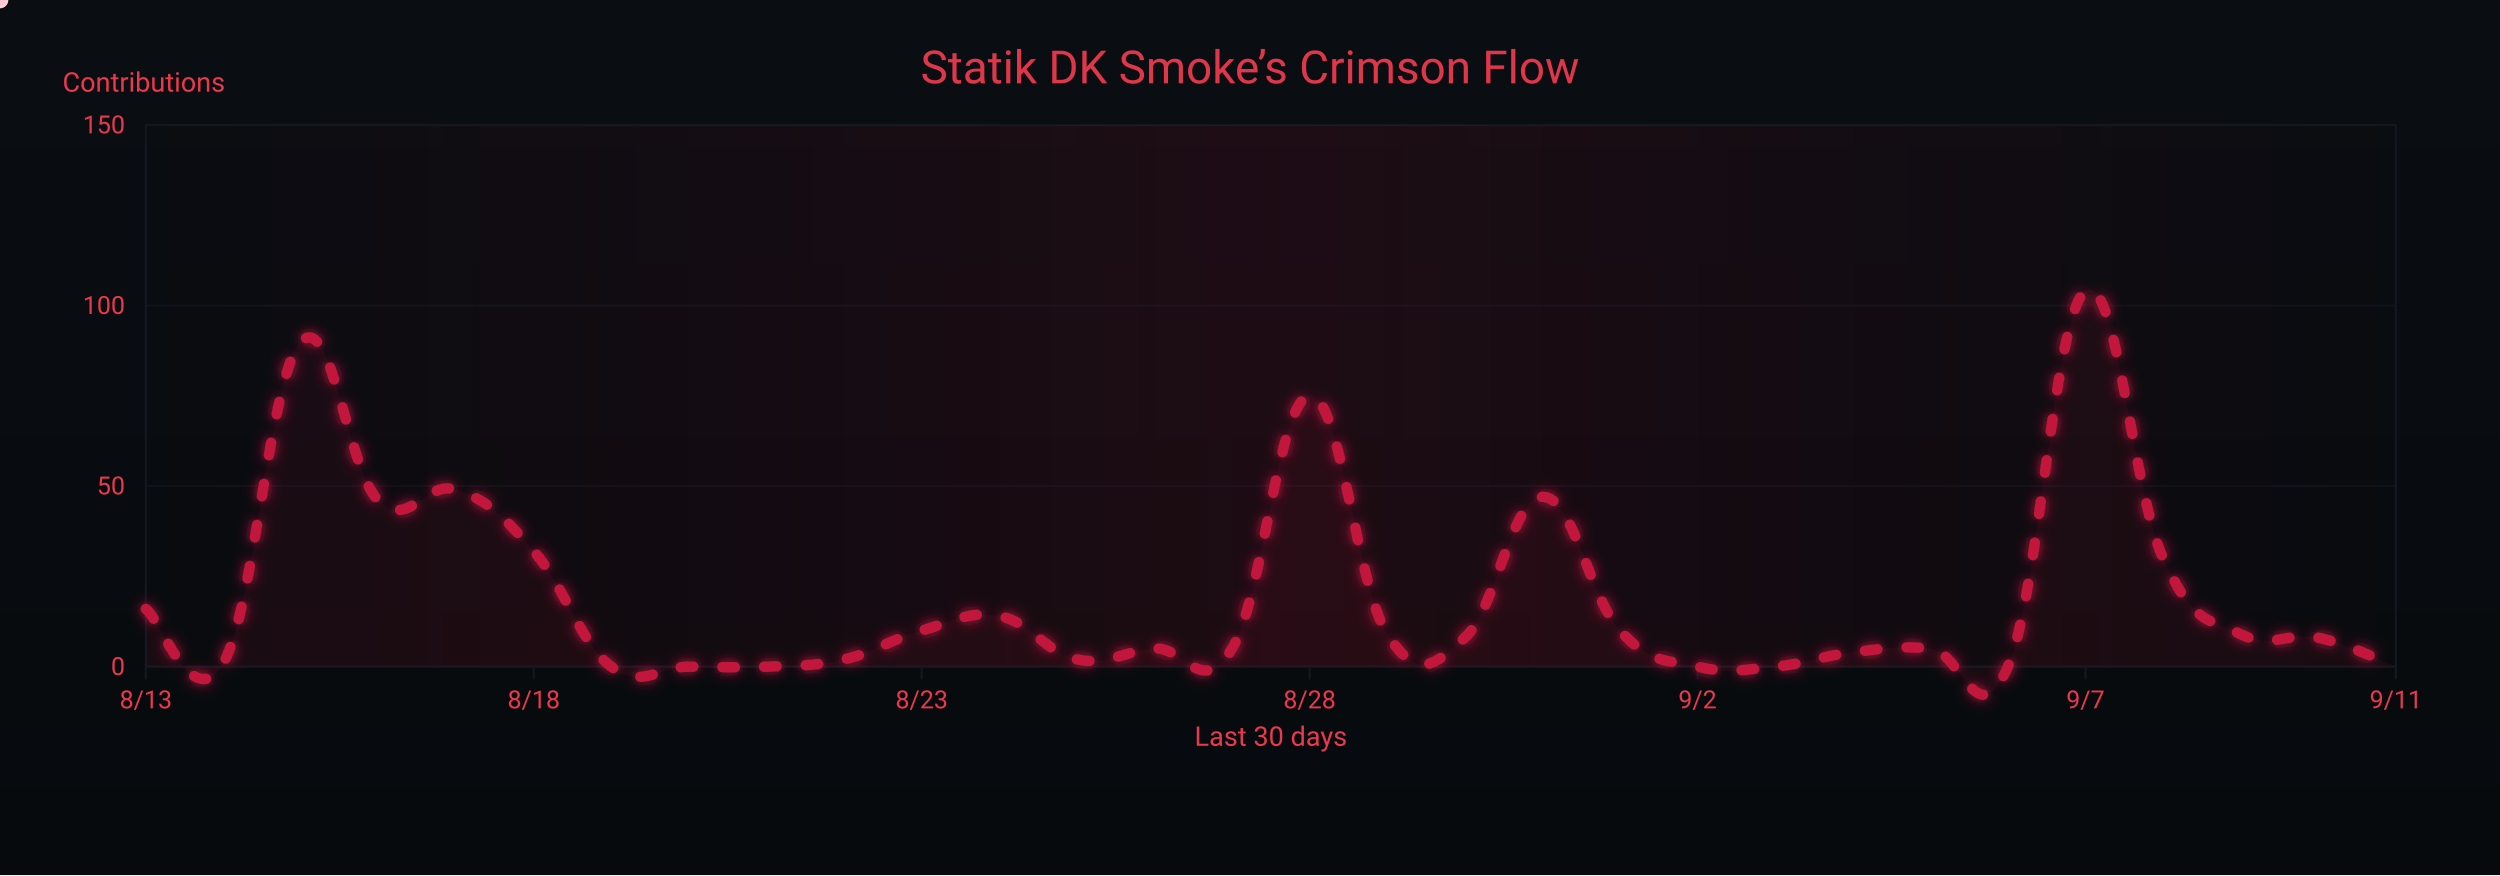
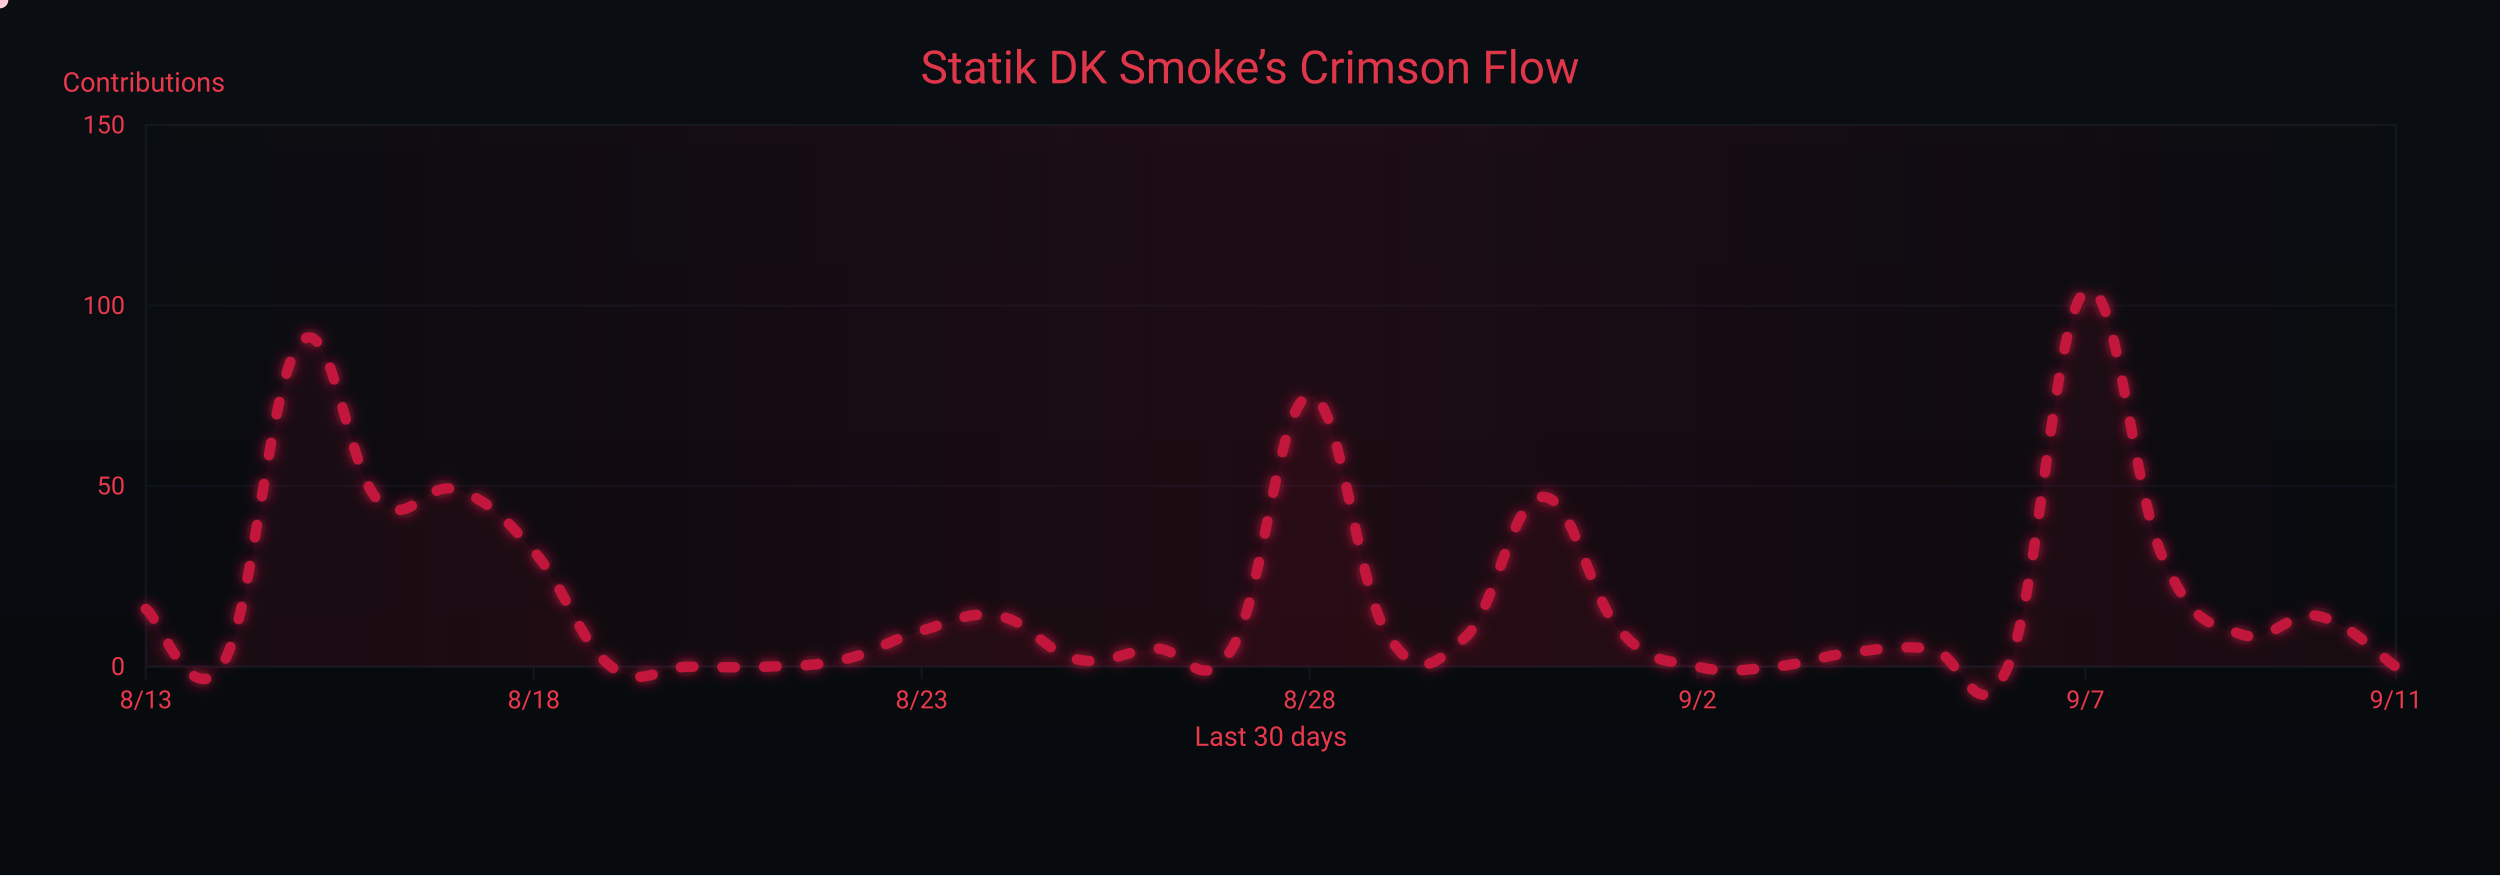
<svg xmlns="http://www.w3.org/2000/svg" width="1200" height="420" viewBox="0 0 1200 420" role="img" aria-label="Crimson Flow Graph">
  <defs>
    <linearGradient id="bgGrad" x1="0" y1="0" x2="0" y2="1">
      <stop offset="0%" stop-color="#0a0d12" />
      <stop offset="100%" stop-color="#070a0d" />
    </linearGradient>
    <filter id="glow">
      <feGaussianBlur stdDeviation="3" result="b1" />
      <feMerge>
        <feMergeNode in="b1" />
        <feMergeNode in="SourceGraphic" />
      </feMerge>
    </filter>
    <linearGradient id="sheen" x1="0" y1="0" x2="1" y2="0">
      <stop offset="0%" stop-color="#9b0e2a" stop-opacity="0" />
      <stop offset="50%" stop-color="#9b0e2a" stop-opacity=".14" />
      <stop offset="100%" stop-color="#9b0e2a" stop-opacity="0" />
      <animateTransform attributeName="gradientTransform" type="translate" from="-1 0" to="1 0" dur="9s" repeatCount="indefinite" />
    </linearGradient>
  </defs>
  <rect width="1200" height="420" fill="url(#bgGrad)" />
  <rect x="70" y="60" width="1080" height="260" fill="none" stroke="#121821" stroke-width="1" />
  <g font-family="ui-sans-serif,system-ui,-apple-system,Segoe UI,Roboto,Ubuntu,Arial" font-size="12">
    <path d="M70,320.0 H1150" stroke="#121821" stroke-width="1" opacity="0.6" />
    <text x="60" y="324.0" text-anchor="end" fill="#ea384c">0</text>
    <path d="M70,233.3 H1150" stroke="#121821" stroke-width="1" opacity="0.6" />
    <text x="60" y="237.3" text-anchor="end" fill="#ea384c">50</text>
    <path d="M70,146.7 H1150" stroke="#121821" stroke-width="1" opacity="0.6" />
    <text x="60" y="150.7" text-anchor="end" fill="#ea384c">100</text>
    <path d="M70,60.0 H1150" stroke="#121821" stroke-width="1" opacity="0.6" />
    <text x="60" y="64.0" text-anchor="end" fill="#ea384c">150</text>
    <text x="30" y="44" fill="#ea384c" font-size="13">Contributions</text>
  </g>
  <g font-family="ui-sans-serif,system-ui,-apple-system,Segoe UI,Roboto,Ubuntu,Arial" font-size="12">
    <path d="M70.0,320 V326" stroke="#121821" stroke-width="1" />
    <text x="70.0" y="340" text-anchor="middle" fill="#ea384c">8/13</text>
    <path d="M256.2,320 V326" stroke="#121821" stroke-width="1" />
    <text x="256.2" y="340" text-anchor="middle" fill="#ea384c">8/18</text>
    <path d="M442.4,320 V326" stroke="#121821" stroke-width="1" />
    <text x="442.4" y="340" text-anchor="middle" fill="#ea384c">8/23</text>
    <path d="M628.6,320 V326" stroke="#121821" stroke-width="1" />
    <text x="628.6" y="340" text-anchor="middle" fill="#ea384c">8/28</text>
    <path d="M814.8,320 V326" stroke="#121821" stroke-width="1" />
    <text x="814.8" y="340" text-anchor="middle" fill="#ea384c">9/2</text>
    <path d="M1001.0,320 V326" stroke="#121821" stroke-width="1" />
    <text x="1001.0" y="340" text-anchor="middle" fill="#ea384c">9/7</text>
    <path d="M1150.0,320 V326" stroke="#121821" stroke-width="1" />
    <text x="1150.0" y="340" text-anchor="middle" fill="#ea384c">9/11</text>
    <text x="610" y="358" text-anchor="middle" fill="#ea384c" font-size="13">Last 30 days</text>
  </g>
  <rect x="70" y="60" width="1080" height="260" fill="url(#sheen)" />
  <text x="600" y="40" text-anchor="middle" font-family="ui-sans-serif,system-ui,-apple-system,Segoe UI,Roboto,Ubuntu,Arial" font-size="22" fill="#ea384c" opacity=".95">Statik DK Smoke’s Crimson Flow</text>
-   <path d="M70.0,292.3 C77.4,297.5 92.3,343.9 107.2,318.3 C122.1,292.6 129.6,179.6 144.5,164.0 C159.4,148.4 166.8,226.1 181.7,240.3 C196.6,254.5 204.1,230.2 219.0,235.1 C233.9,239.9 241.3,247.5 256.2,264.5 C271.1,281.5 278.6,308.9 293.4,320.0 C308.3,331.1 315.8,320.0 330.7,320.0 C345.6,320.0 353.0,320.7 367.9,320.0 C382.8,319.3 390.3,320.0 405.2,316.5 C420.1,313.1 427.5,306.8 442.4,302.7 C457.3,298.5 464.8,293.0 479.7,295.7 C494.6,298.5 502.0,313.4 516.9,316.5 C531.8,319.7 539.2,312.4 554.1,311.3 C569.0,310.3 576.5,335.6 591.4,311.3 C606.3,287.1 613.7,191.4 628.6,190.0 C643.5,188.6 651.0,281.2 665.9,304.4 C680.8,327.6 688.2,319.3 703.1,306.1 C718.0,293.0 725.4,239.2 740.3,238.5 C755.2,237.8 762.7,286.4 777.6,302.7 C792.5,319.0 799.9,316.5 814.8,320.0 C829.7,323.5 837.2,321.4 852.1,320.0 C867.0,318.6 874.4,314.8 889.3,313.1 C904.2,311.3 911.7,309.9 926.6,311.3 C941.4,312.7 948.9,354.3 963.8,320.0 C978.7,285.7 986.1,150.1 1001.0,139.7 C1015.9,129.3 1023.4,235.1 1038.3,268.0 C1053.2,300.9 1060.6,296.8 1075.5,304.4 C1090.4,312.0 1097.9,303.0 1112.8,306.1 C1127.7,309.3 1142.6,317.2 1150.0,320.0 L 1150,320 L 70,320 Z" fill="#7a0f26" opacity=".13">
+   <path d="M70.0,292.3 C77.4,297.5 92.3,343.9 107.2,318.3 C122.1,292.6 129.6,179.6 144.5,164.0 C159.4,148.4 166.8,226.1 181.7,240.3 C196.6,254.5 204.1,230.2 219.0,235.1 C233.9,239.9 241.3,247.5 256.2,264.5 C271.1,281.5 278.6,308.9 293.4,320.0 C308.3,331.1 315.8,320.0 330.7,320.0 C345.6,320.0 353.0,320.7 367.9,320.0 C382.8,319.3 390.3,320.0 405.2,316.5 C420.1,313.1 427.5,306.8 442.4,302.7 C457.3,298.5 464.8,293.0 479.7,295.7 C494.6,298.5 502.0,313.4 516.9,316.5 C531.8,319.7 539.2,312.4 554.1,311.3 C569.0,310.3 576.5,335.6 591.4,311.3 C606.3,287.1 613.7,191.4 628.6,190.0 C643.5,188.6 651.0,281.2 665.9,304.4 C680.8,327.6 688.2,319.3 703.1,306.1 C718.0,293.0 725.4,239.2 740.3,238.5 C755.2,237.8 762.7,286.4 777.6,302.7 C792.5,319.0 799.9,316.5 814.8,320.0 C829.7,323.5 837.2,321.4 852.1,320.0 C867.0,318.6 874.4,314.8 889.3,313.1 C904.2,311.3 911.7,309.9 926.6,311.3 C941.4,312.7 948.9,354.3 963.8,320.0 C978.7,285.7 986.1,150.1 1001.0,139.7 C1015.9,129.3 1023.4,235.1 1038.3,268.0 C1053.2,300.9 1060.6,298.9 1075.5,304.4 C1090.4,309.9 1097.9,292.6 1112.8,295.7 C1127.7,298.9 1142.6,315.1 1150.0,320.0 L 1150,320 L 70,320 Z" fill="#7a0f26" opacity=".13">
    <animate attributeName="opacity" values=".10;.17;.10" dur="6s" repeatCount="indefinite" />
  </path>
-   <path id="curve" d="M70.0,292.3 C77.4,297.5 92.3,343.9 107.2,318.3 C122.1,292.6 129.6,179.6 144.5,164.0 C159.4,148.4 166.8,226.1 181.7,240.3 C196.6,254.5 204.1,230.2 219.0,235.1 C233.9,239.9 241.3,247.5 256.2,264.5 C271.1,281.5 278.6,308.9 293.4,320.0 C308.3,331.1 315.8,320.0 330.7,320.0 C345.6,320.0 353.0,320.7 367.9,320.0 C382.8,319.3 390.3,320.0 405.2,316.5 C420.1,313.1 427.5,306.8 442.4,302.7 C457.3,298.5 464.8,293.0 479.7,295.7 C494.6,298.5 502.0,313.4 516.9,316.5 C531.8,319.7 539.2,312.4 554.1,311.3 C569.0,310.3 576.5,335.6 591.4,311.3 C606.3,287.1 613.7,191.4 628.6,190.0 C643.5,188.6 651.0,281.2 665.9,304.4 C680.8,327.6 688.2,319.3 703.1,306.1 C718.0,293.0 725.4,239.2 740.3,238.5 C755.2,237.8 762.7,286.4 777.6,302.7 C792.5,319.0 799.9,316.5 814.8,320.0 C829.7,323.5 837.2,321.4 852.1,320.0 C867.0,318.6 874.4,314.8 889.3,313.1 C904.2,311.3 911.7,309.9 926.6,311.3 C941.4,312.7 948.9,354.3 963.8,320.0 C978.7,285.7 986.1,150.1 1001.0,139.7 C1015.9,129.3 1023.4,235.1 1038.3,268.0 C1053.2,300.9 1060.6,296.8 1075.5,304.4 C1090.4,312.0 1097.9,303.0 1112.8,306.1 C1127.7,309.3 1142.6,317.2 1150.0,320.0" fill="none" stroke="#c3193d" stroke-width="5" stroke-linecap="round" stroke-linejoin="round" stroke-dasharray="6 14" filter="url(#glow)">
+   <path id="curve" d="M70.0,292.3 C77.4,297.5 92.3,343.9 107.2,318.3 C122.1,292.6 129.6,179.6 144.5,164.0 C159.4,148.4 166.8,226.1 181.7,240.3 C196.6,254.5 204.1,230.2 219.0,235.1 C233.9,239.9 241.3,247.5 256.2,264.5 C271.1,281.5 278.6,308.9 293.4,320.0 C308.3,331.1 315.8,320.0 330.7,320.0 C345.6,320.0 353.0,320.7 367.9,320.0 C382.8,319.3 390.3,320.0 405.2,316.5 C420.1,313.1 427.5,306.8 442.4,302.7 C457.3,298.5 464.8,293.0 479.7,295.7 C494.6,298.5 502.0,313.4 516.9,316.5 C531.8,319.7 539.2,312.4 554.1,311.3 C569.0,310.3 576.5,335.6 591.4,311.3 C606.3,287.1 613.7,191.4 628.6,190.0 C643.5,188.6 651.0,281.2 665.9,304.4 C680.8,327.6 688.2,319.3 703.1,306.1 C718.0,293.0 725.4,239.2 740.3,238.5 C755.2,237.8 762.7,286.4 777.6,302.7 C792.5,319.0 799.9,316.5 814.8,320.0 C829.7,323.5 837.2,321.4 852.1,320.0 C867.0,318.6 874.4,314.8 889.3,313.1 C904.2,311.3 911.7,309.9 926.6,311.3 C941.4,312.7 948.9,354.3 963.8,320.0 C978.7,285.7 986.1,150.1 1001.0,139.7 C1015.9,129.3 1023.4,235.1 1038.3,268.0 C1053.2,300.9 1060.6,298.9 1075.5,304.4 C1090.4,309.9 1097.9,292.6 1112.8,295.7 C1127.7,298.9 1142.6,315.1 1150.0,320.0" fill="none" stroke="#c3193d" stroke-width="5" stroke-linecap="round" stroke-linejoin="round" stroke-dasharray="6 14" filter="url(#glow)">
    <animate attributeName="stroke-dashoffset" values="0;-220" dur="4.8s" repeatCount="indefinite" />
  </path>
  <g fill="#ffd1db">
    <circle r="4">
      <animateMotion dur="7s" rotate="auto" repeatCount="indefinite">
        <mpath href="#curve" />
      </animateMotion>
      <animate attributeName="opacity" values="1;.3;1" dur="2.2s" repeatCount="indefinite" />
    </circle>
    <circle r="3" fill="#ffffff">
      <animateMotion dur="8.2s" begin="1s" rotate="auto" repeatCount="indefinite">
        <mpath href="#curve" />
      </animateMotion>
      <animate attributeName="opacity" values=".7;.2;.7" dur="2.4s" repeatCount="indefinite" />
    </circle>
    <circle r="3" fill="#ffc7d3">
      <animateMotion dur="6s" begin="2s" rotate="auto" repeatCount="indefinite">
        <mpath href="#curve" />
      </animateMotion>
      <animate attributeName="opacity" values=".8;.3;.8" dur="2s" repeatCount="indefinite" />
    </circle>
  </g>
</svg>
